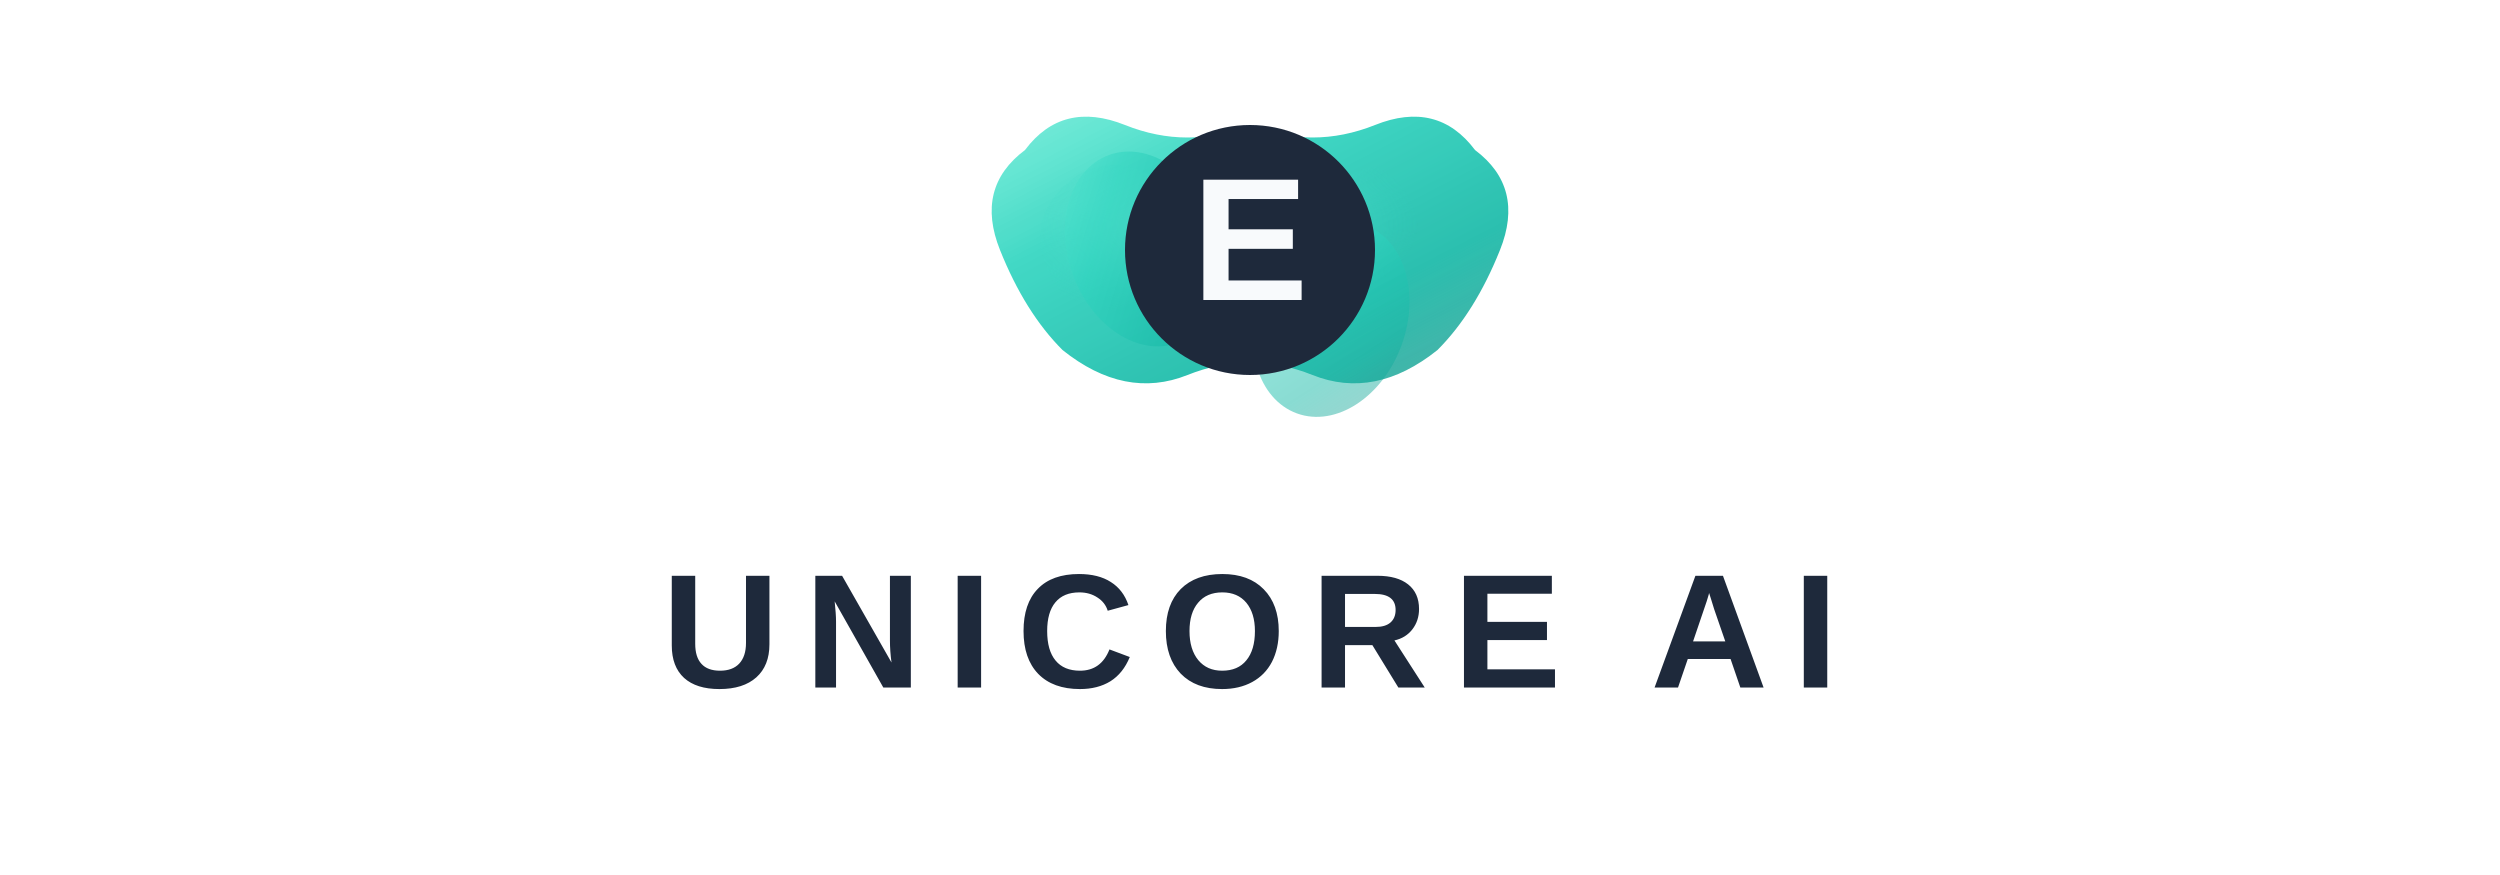
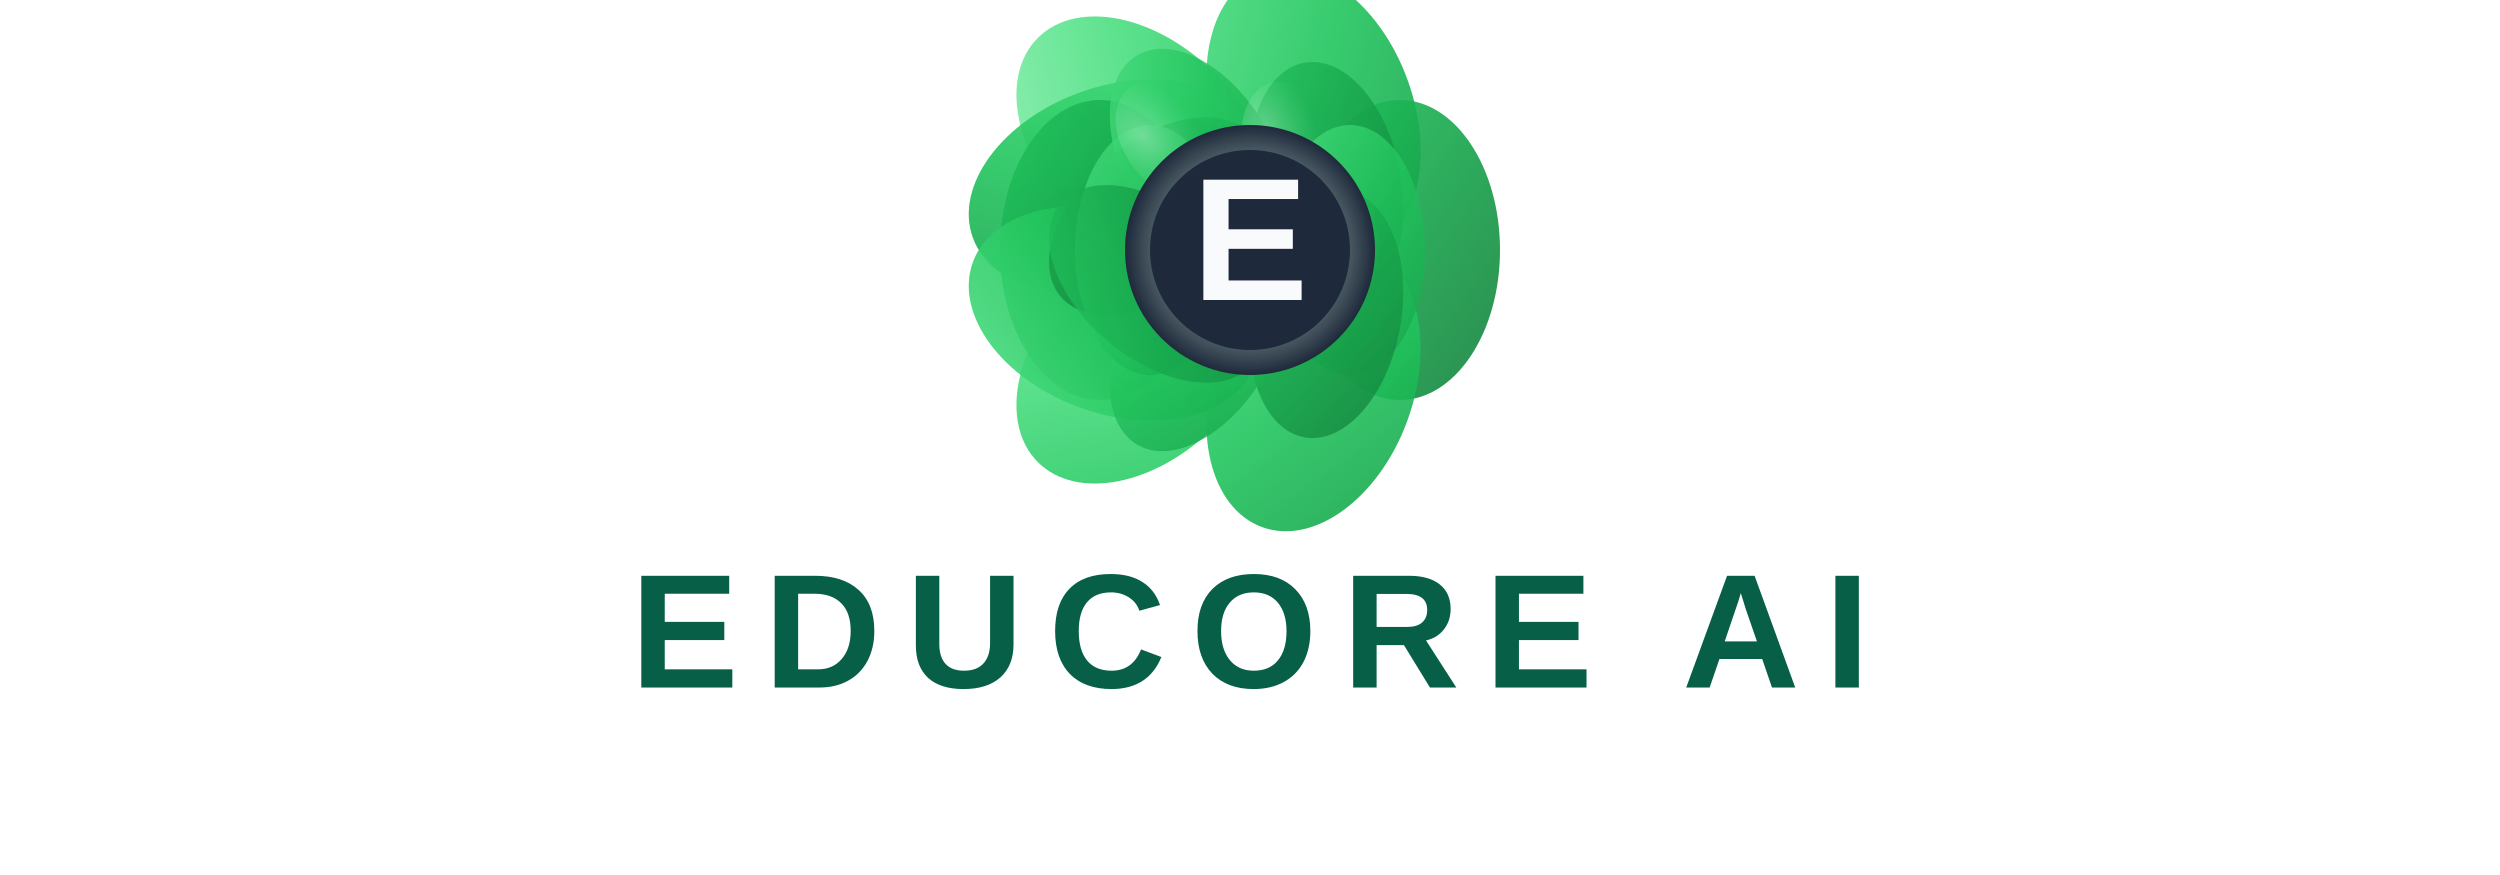
<svg xmlns="http://www.w3.org/2000/svg" width="200" height="70" viewBox="0 0 200 70">
  <defs>
-     <linearGradient id="cloudGradLight" x1="0%" y1="0%" x2="100%" y2="100%">
-       <stop offset="0%" style="stop-color:#5eead4;stop-opacity:0.9" />
-       <stop offset="30%" style="stop-color:#2dd4bf;stop-opacity:1" />
-       <stop offset="70%" style="stop-color:#14b8a6;stop-opacity:1" />
-       <stop offset="100%" style="stop-color:#0d9488;stop-opacity:0.8" />
+     <linearGradient id="petalGrad1" x1="0%" y1="0%" x2="100%" y2="100%">
+       <stop offset="0%" style="stop-color:#86efac;stop-opacity:1" />
+       <stop offset="50%" style="stop-color:#4ade80;stop-opacity:1" />
+       <stop offset="100%" style="stop-color:#22c55e;stop-opacity:1" />
    </linearGradient>
-     <radialGradient id="cloudHighlightLight" cx="40%" cy="30%">
-       <stop offset="0%" style="stop-color:#99f6e4;stop-opacity:0.8" />
-       <stop offset="100%" style="stop-color:#2dd4bf;stop-opacity:0" />
+     <linearGradient id="petalGrad2" x1="0%" y1="0%" x2="100%" y2="100%">
+       <stop offset="0%" style="stop-color:#4ade80;stop-opacity:1" />
+       <stop offset="50%" style="stop-color:#22c55e;stop-opacity:1" />
+       <stop offset="100%" style="stop-color:#16a34a;stop-opacity:1" />
+     </linearGradient>
+     <linearGradient id="petalGrad3" x1="0%" y1="0%" x2="100%" y2="100%">
+       <stop offset="0%" style="stop-color:#22c55e;stop-opacity:1" />
+       <stop offset="50%" style="stop-color:#16a34a;stop-opacity:1" />
+       <stop offset="100%" style="stop-color:#15803d;stop-opacity:1" />
+     </linearGradient>
+     <radialGradient id="petalHighlight" cx="30%" cy="30%">
+       <stop offset="0%" style="stop-color:#ffffff;stop-opacity:0.6" />
+       <stop offset="100%" style="stop-color:#86efac;stop-opacity:0" />
+     </radialGradient>
+     <radialGradient id="centerGlow" cx="50%" cy="50%">
+       <stop offset="0%" style="stop-color:#f0fdf4;stop-opacity:0.8" />
+       <stop offset="100%" style="stop-color:#1e293b;stop-opacity:1" />
    </radialGradient>
  </defs>
  <g transform="translate(100, 20)">
-     <path d="M -18,-8               Q -22,-5 -20,0               Q -18,5 -15,8               Q -10,12 -5,10               Q 0,8 5,10               Q 10,12 15,8               Q 18,5 20,0               Q 22,-5 18,-8               Q 15,-12 10,-10               Q 5,-8 0,-10               Q -5,-8 -10,-10               Q -15,-12 -18,-8 Z" fill="url(#cloudGradLight)" opacity="0.9" />
-     <path d="M -15,-5               Q -18,-2 -16,2               Q -14,6 -10,8               Q -6,10 -3,8               Q 0,6 3,8               Q 6,10 10,8               Q 14,6 16,2               Q 18,-2 15,-5               Q 12,-8 8,-6               Q 4,-4 0,-6               Q -4,-4 -8,-6               Q -12,-8 -15,-5 Z" fill="url(#cloudHighlightLight)" />
-     <ellipse cx="-8" cy="-3" rx="6" ry="8" fill="url(#cloudGradLight)" opacity="0.5" transform="rotate(-20)" />
-     <ellipse cx="8" cy="3" rx="6" ry="8" fill="url(#cloudGradLight)" opacity="0.5" transform="rotate(20)" />
-     <circle cx="0" cy="0" r="10" fill="#1e293b" />
+     <ellipse cx="0" cy="-12" rx="8" ry="12" fill="url(#petalGrad1)" opacity="0.9" transform="rotate(-45 0 0)" />
+     <ellipse cx="8.5" cy="-8.5" rx="8" ry="12" fill="url(#petalGrad2)" opacity="0.9" transform="rotate(-20 0 0)" />
+     <ellipse cx="12" cy="0" rx="8" ry="12" fill="url(#petalGrad3)" opacity="0.9" />
+     <ellipse cx="8.5" cy="8.5" rx="8" ry="12" fill="url(#petalGrad2)" opacity="0.9" transform="rotate(20 0 0)" />
+     <ellipse cx="0" cy="12" rx="8" ry="12" fill="url(#petalGrad1)" opacity="0.9" transform="rotate(45 0 0)" />
+     <ellipse cx="-8.5" cy="8.5" rx="8" ry="12" fill="url(#petalGrad2)" opacity="0.9" transform="rotate(70 0 0)" />
+     <ellipse cx="-12" cy="0" rx="8" ry="12" fill="url(#petalGrad3)" opacity="0.9" />
+     <ellipse cx="-8.5" cy="-8.5" rx="8" ry="12" fill="url(#petalGrad2)" opacity="0.9" transform="rotate(-70 0 0)" />
+     <ellipse cx="0" cy="-8" rx="6" ry="10" fill="url(#petalGrad2)" opacity="0.8" transform="rotate(-30 0 0)" />
+     <ellipse cx="6.9" cy="-4" rx="6" ry="10" fill="url(#petalGrad3)" opacity="0.8" transform="rotate(-10 0 0)" />
+     <ellipse cx="8" cy="0" rx="6" ry="10" fill="url(#petalGrad2)" opacity="0.8" />
+     <ellipse cx="6.9" cy="4" rx="6" ry="10" fill="url(#petalGrad3)" opacity="0.8" transform="rotate(10 0 0)" />
+     <ellipse cx="0" cy="8" rx="6" ry="10" fill="url(#petalGrad2)" opacity="0.8" transform="rotate(30 0 0)" />
+     <ellipse cx="-6.9" cy="4" rx="6" ry="10" fill="url(#petalGrad3)" opacity="0.8" transform="rotate(50 0 0)" />
+     <ellipse cx="-8" cy="0" rx="6" ry="10" fill="url(#petalGrad2)" opacity="0.8" />
+     <ellipse cx="-6.9" cy="-4" rx="6" ry="10" fill="url(#petalGrad3)" opacity="0.8" transform="rotate(-50 0 0)" />
+     <ellipse cx="2" cy="-10" rx="4" ry="6" fill="url(#petalHighlight)" opacity="0.5" transform="rotate(-45 0 0)" />
+     <ellipse cx="6" cy="-6" rx="4" ry="6" fill="url(#petalHighlight)" opacity="0.5" transform="rotate(-20 0 0)" />
+     <ellipse cx="8" cy="2" rx="4" ry="6" fill="url(#petalHighlight)" opacity="0.5" />
+     <circle cx="0" cy="0" r="10" fill="url(#centerGlow)" />
+     <circle cx="0" cy="0" r="8" fill="#1e293b" />
    <text x="0" y="4" font-family="Arial, sans-serif" font-size="14" font-weight="bold" fill="#f8fafc" text-anchor="middle">E</text>
  </g>
-   <text x="100" y="55" font-family="Arial, sans-serif" font-size="13" font-weight="600" fill="#1e293b" text-anchor="middle" letter-spacing="2px">
-     UNICORE AI
+   <text x="100" y="55" font-family="Arial, sans-serif" font-size="13" font-weight="600" fill="#065f46" text-anchor="middle" letter-spacing="2px">
+     EDUCORE AI
  </text>
</svg>
